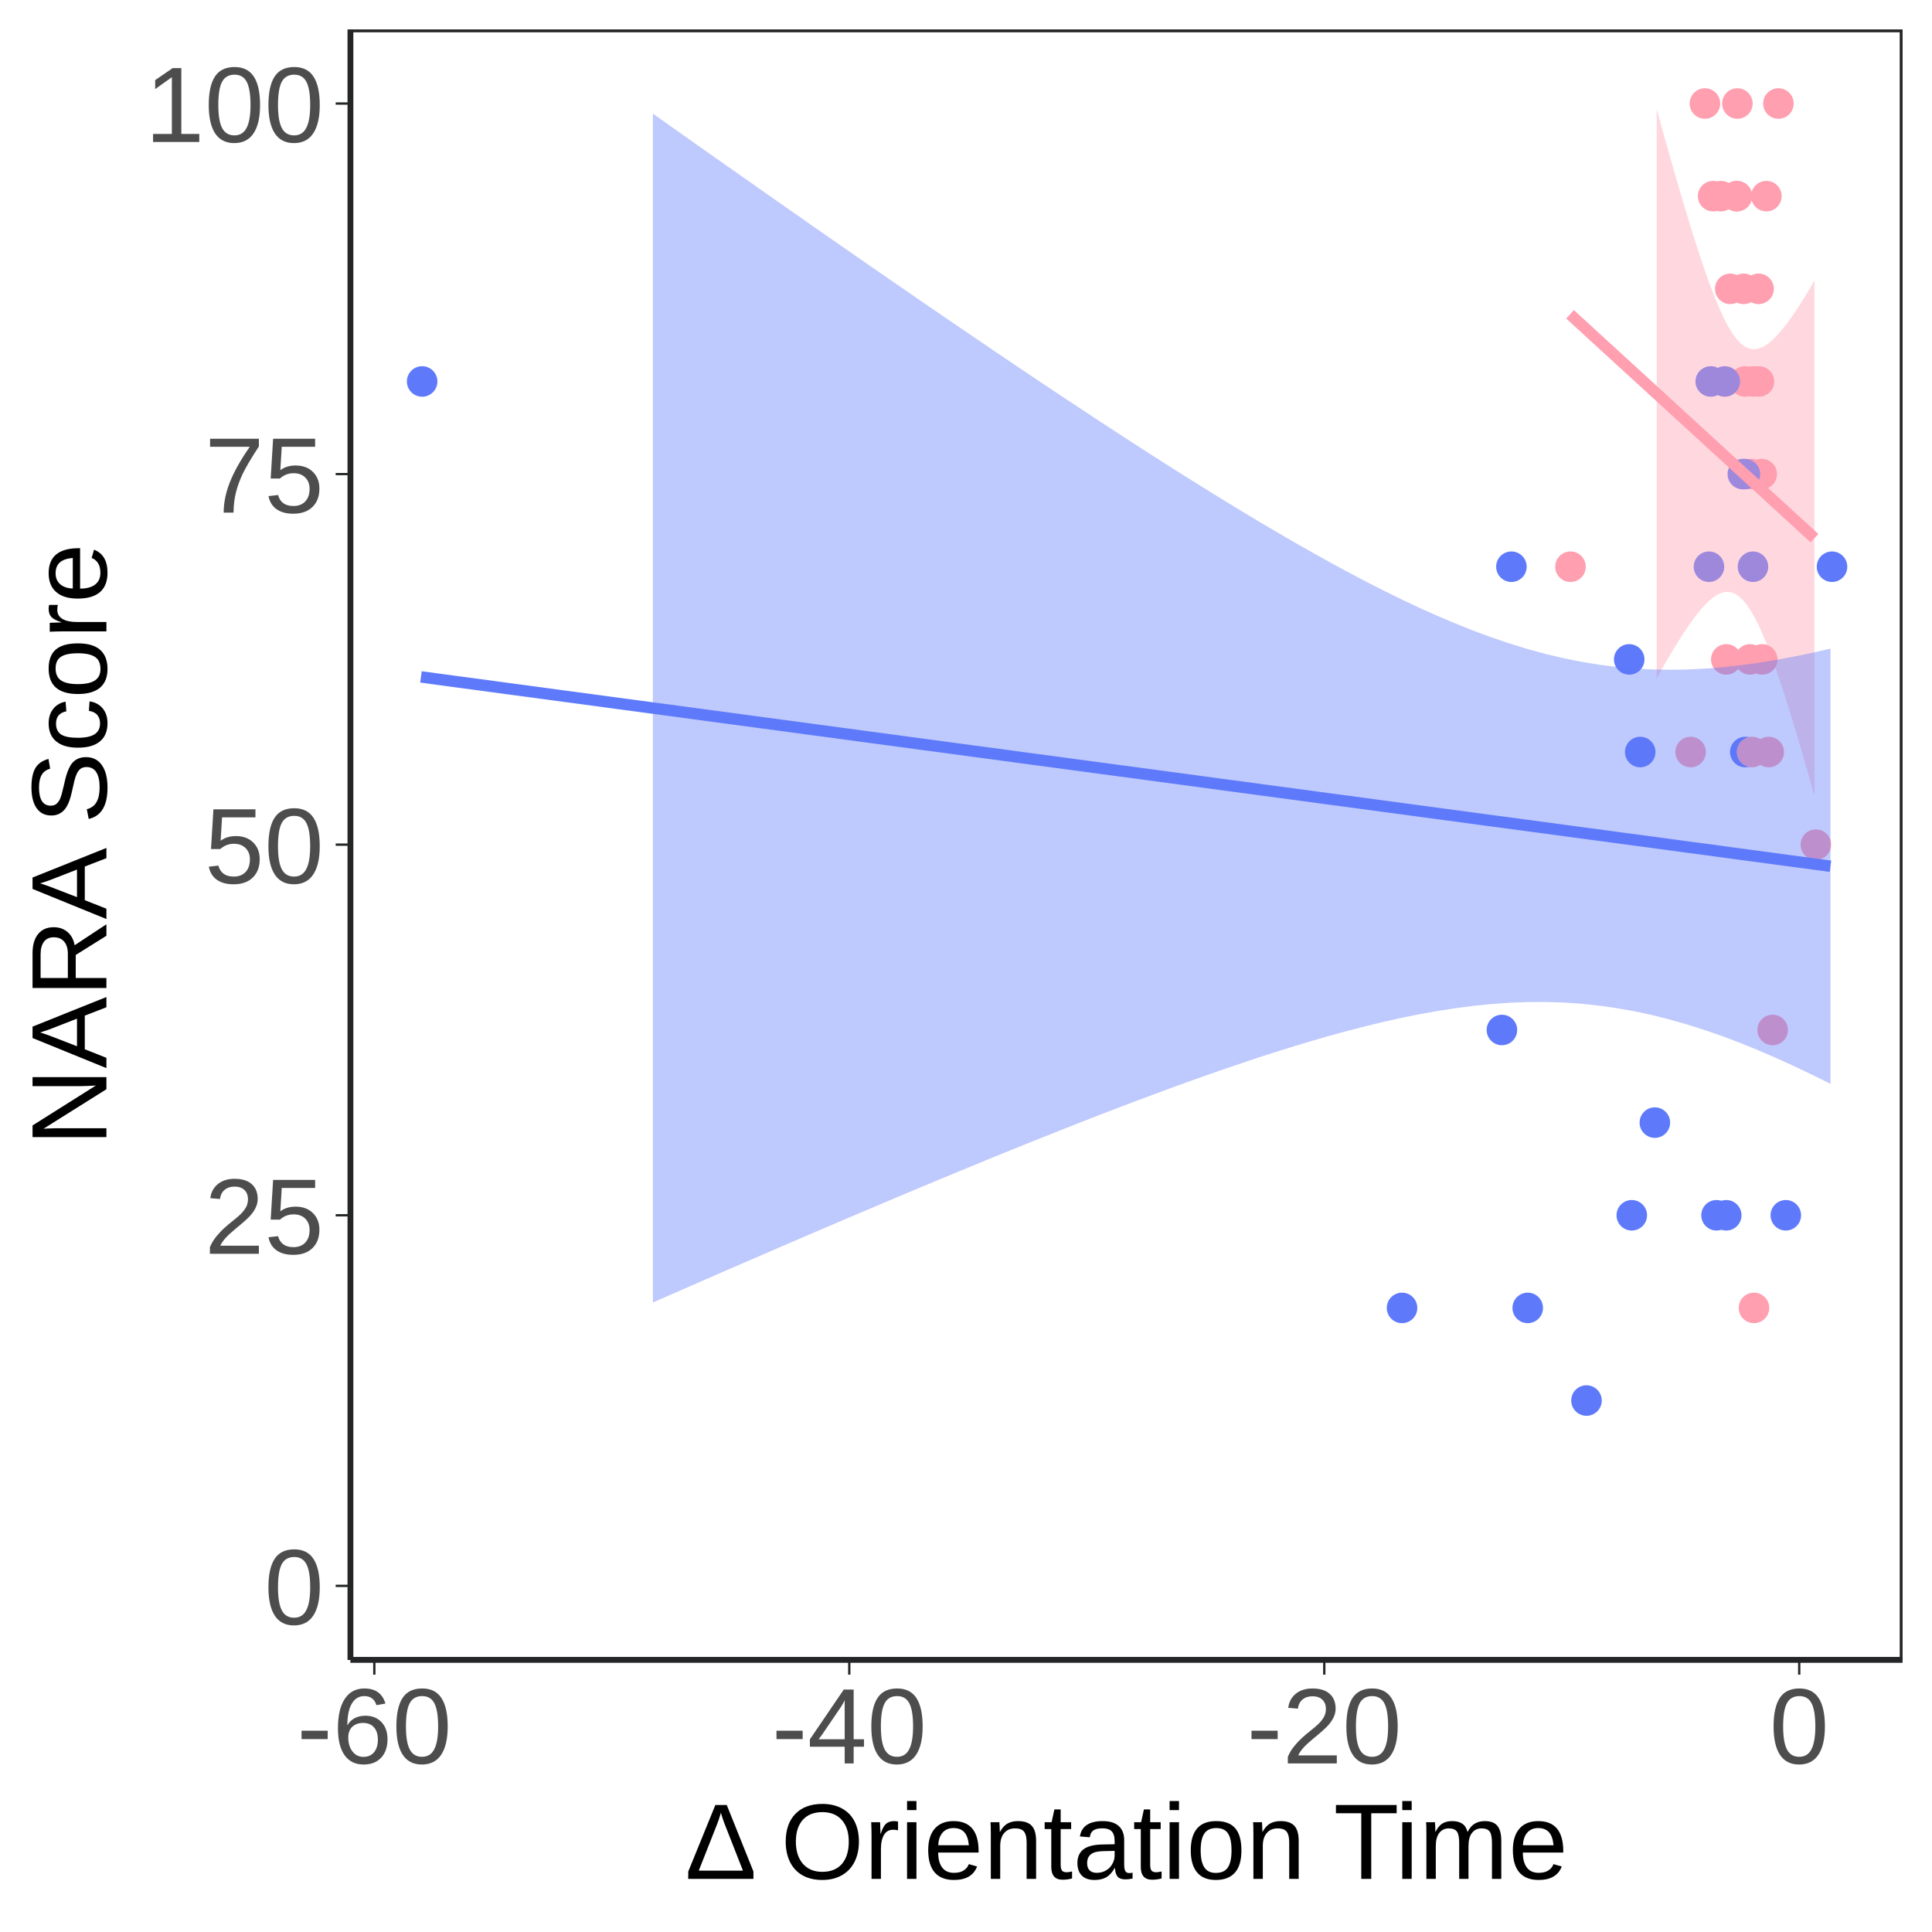
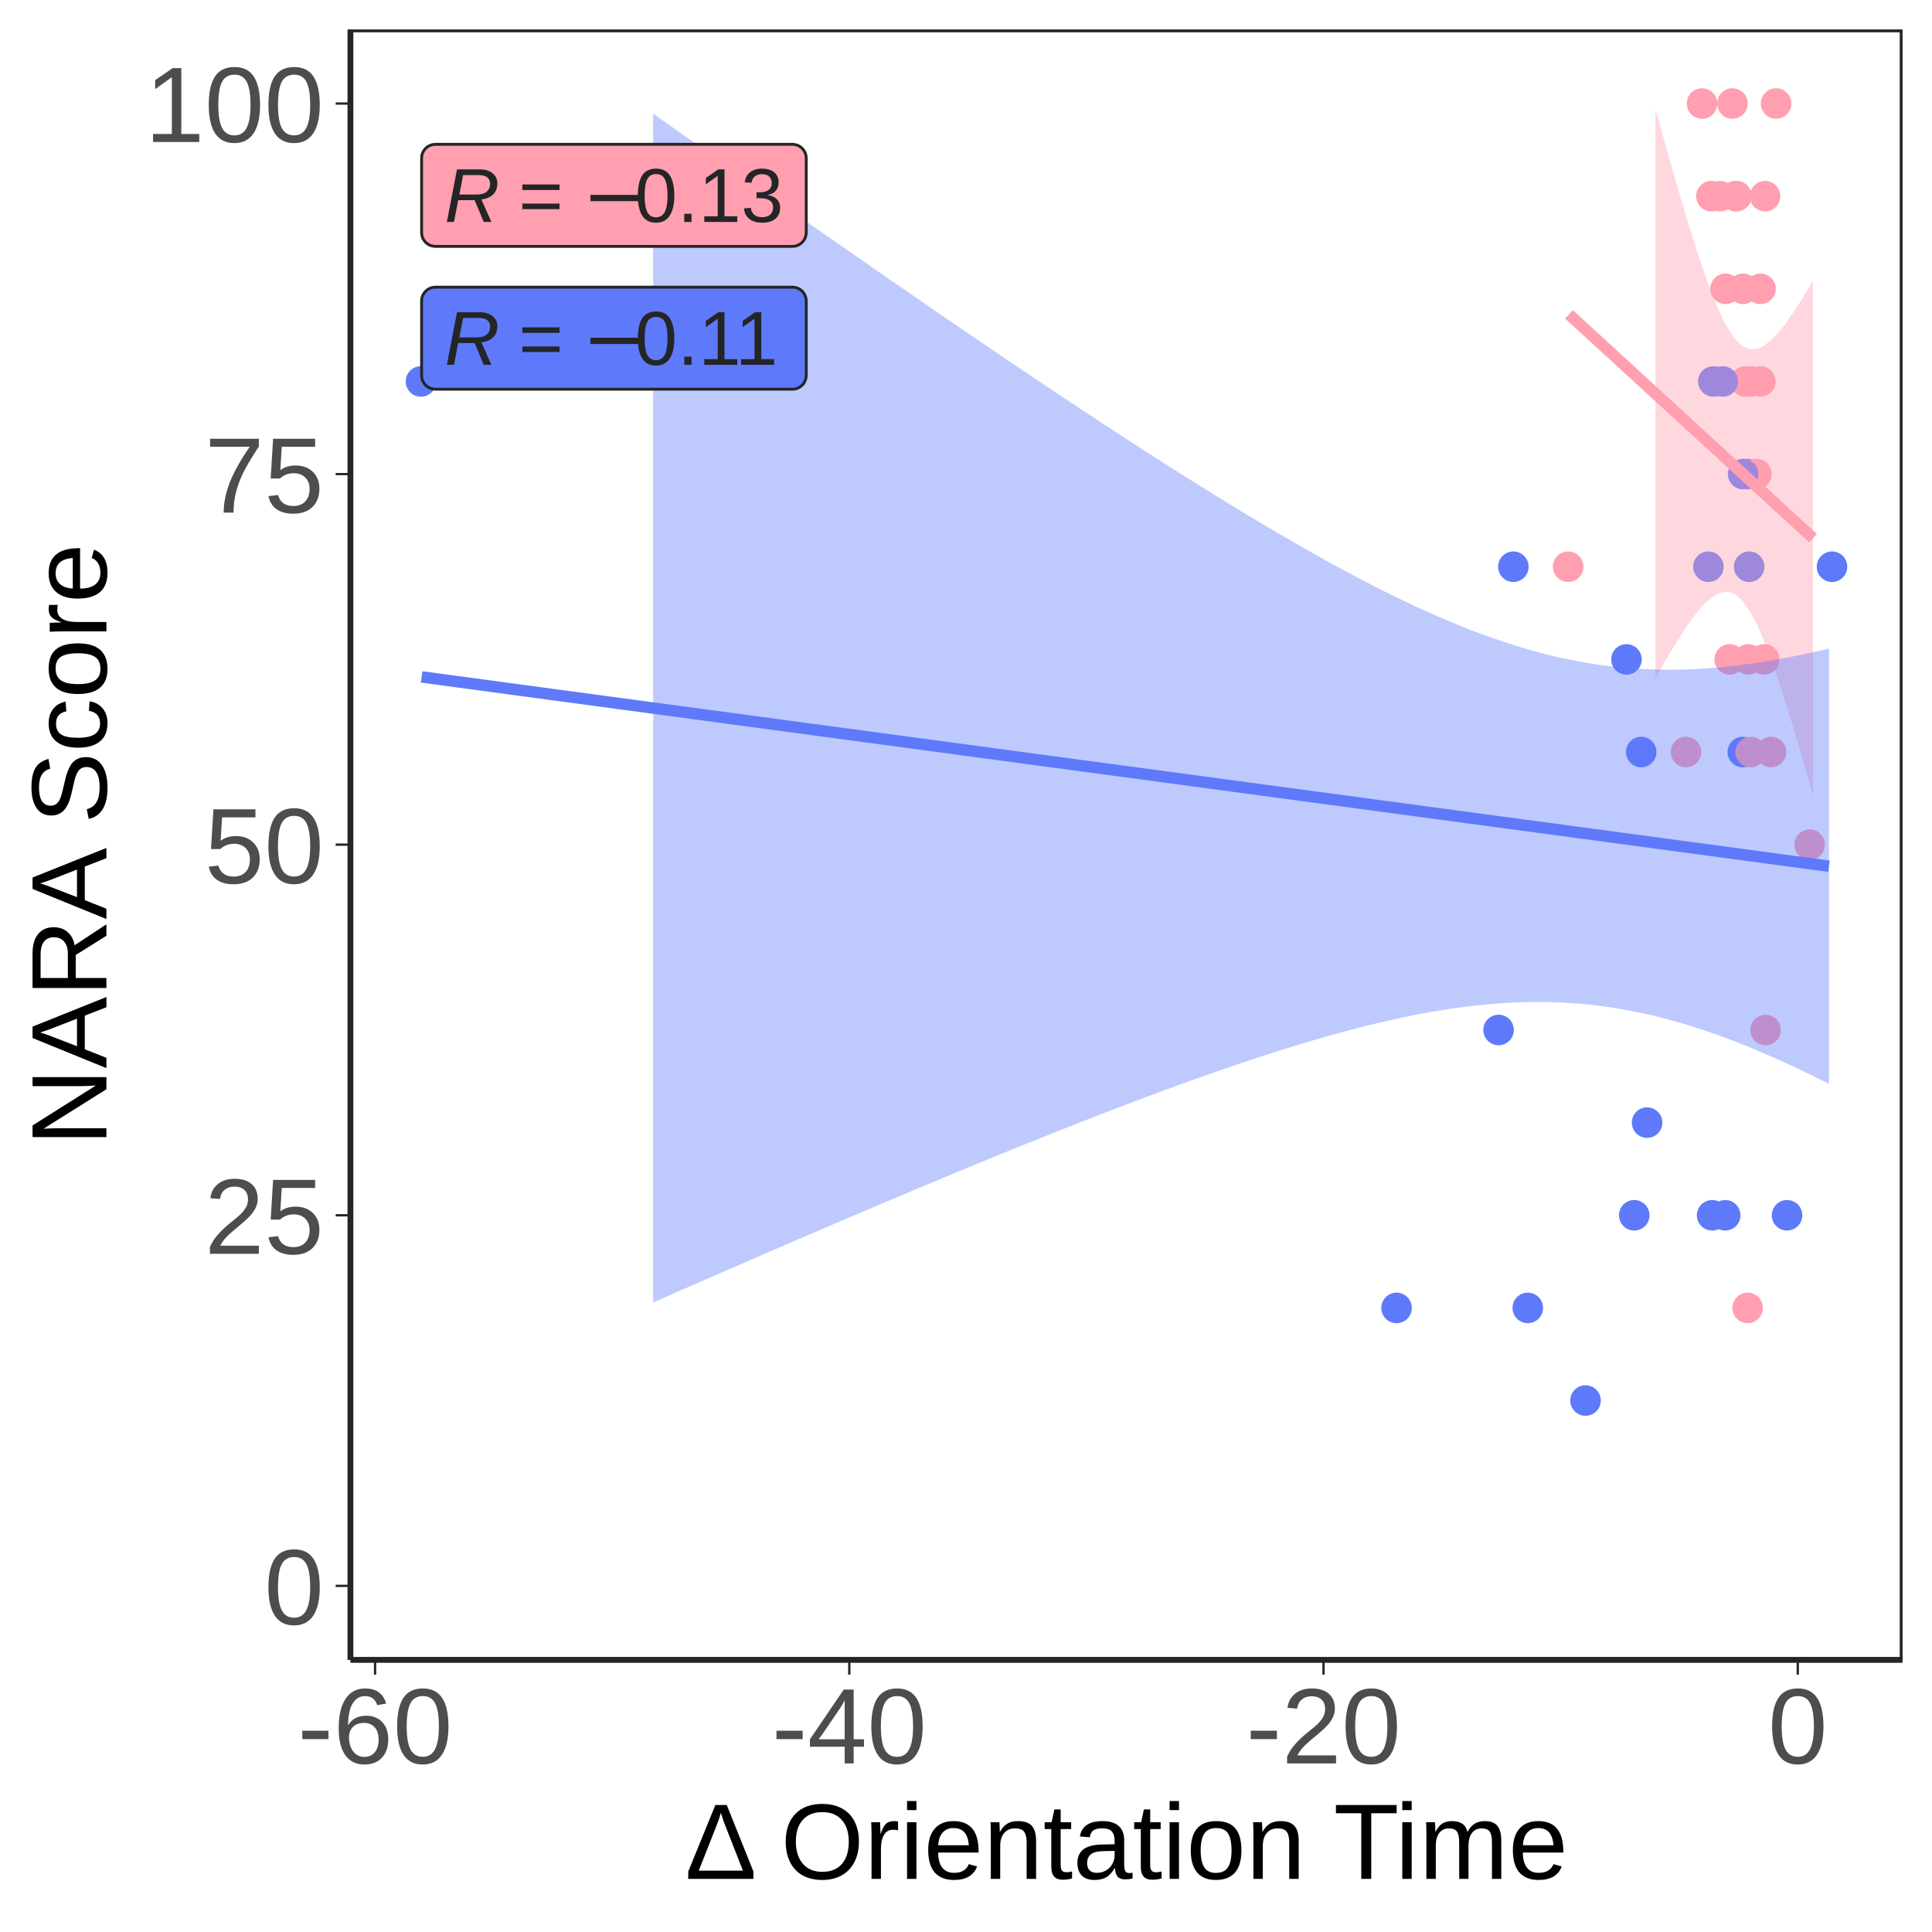
<svg xmlns="http://www.w3.org/2000/svg" class="svglite" width="360.00pt" height="360.00pt" viewBox="0 0 360.00 360.00">
  <defs>
    <style type="text/css">
    .svglite line, .svglite polyline, .svglite polygon, .svglite path, .svglite rect, .svglite circle {
      fill: none;
      stroke: #000000;
      stroke-linecap: round;
      stroke-linejoin: round;
      stroke-miterlimit: 10.00;
    }
    .svglite text {
      white-space: pre;
    }
  </style>
  </defs>
  <rect width="100%" height="100%" style="stroke: none; fill: #FFFFFF;" />
  <defs>
    <clipPath id="cpMC4wMHwzNjAuMDB8MC4wMHwzNjAuMDA=">
      <rect x="0.00" y="0.00" width="360.00" height="360.00" />
    </clipPath>
  </defs>
  <g clip-path="url(#cpMC4wMHwzNjAuMDB8MC4wMHwzNjAuMDA=)">
    <rect x="0.00" y="0.00" width="360.00" height="360.00" style="stroke-width: 1.07; stroke: #FFFFFF; fill: #FFFFFF;" />
  </g>
  <defs>
    <clipPath id="cpNjUuMjl8MzU0LjUyfDUuNDh8MzA5LjMx">
      <rect x="65.29" y="5.48" width="289.23" height="303.83" />
    </clipPath>
  </defs>
  <g clip-path="url(#cpNjUuMjl8MzU0LjUyfDUuNDh8MzA5LjMx)">
    <rect x="65.29" y="5.48" width="289.23" height="303.83" style="stroke-width: 1.07; stroke: #242526; fill: #FFFFFF;" />
-     <circle cx="330.31" cy="191.92" r="2.49" style="stroke-width: 0.71; stroke: #FF9FAF; fill: #FF9FAF;" />
-     <circle cx="317.69" cy="19.29" r="2.49" style="stroke-width: 0.71; stroke: #FF9FAF; fill: #FF9FAF;" />
-     <circle cx="326.40" cy="88.34" r="2.49" style="stroke-width: 0.71; stroke: #FF9FAF; fill: #FF9FAF;" />
-     <circle cx="326.72" cy="71.08" r="2.49" style="stroke-width: 0.71; stroke: #FF9FAF; fill: #FF9FAF;" />
-     <circle cx="320.66" cy="36.55" r="2.49" style="stroke-width: 0.71; stroke: #FF9FAF; fill: #FF9FAF;" />
-     <circle cx="325.21" cy="140.13" r="2.49" style="stroke-width: 0.71; stroke: #5E7AFA; fill: #5E7AFA;" />
-     <circle cx="292.64" cy="105.60" r="2.49" style="stroke-width: 0.71; stroke: #FF9FAF; fill: #FF9FAF;" />
-     <circle cx="329.58" cy="140.13" r="2.49" style="stroke-width: 0.71; stroke: #FF9FAF; fill: #FF9FAF;" />
-     <circle cx="326.10" cy="122.87" r="2.49" style="stroke-width: 0.71; stroke: #FF9FAF; fill: #FF9FAF;" />
-     <circle cx="332.76" cy="226.45" r="2.49" style="stroke-width: 0.71; stroke: #5E7AFA; fill: #5E7AFA;" />
-     <circle cx="319.22" cy="36.55" r="2.49" style="stroke-width: 0.71; stroke: #FF9FAF; fill: #FF9FAF;" />
-     <circle cx="323.74" cy="19.29" r="2.49" style="stroke-width: 0.71; stroke: #FF9FAF; fill: #FF9FAF;" />
-     <circle cx="305.63" cy="140.13" r="2.49" style="stroke-width: 0.71; stroke: #5E7AFA; fill: #5E7AFA;" />
-     <circle cx="318.44" cy="105.60" r="2.49" style="stroke-width: 0.71; stroke: #5E7AFA; fill: #5E7AFA;" />
-     <circle cx="303.58" cy="122.87" r="2.49" style="stroke-width: 0.71; stroke: #5E7AFA; fill: #5E7AFA;" />
-     <circle cx="295.62" cy="260.97" r="2.49" style="stroke-width: 0.71; stroke: #5E7AFA; fill: #5E7AFA;" />
-     <circle cx="279.86" cy="191.92" r="2.49" style="stroke-width: 0.71; stroke: #5E7AFA; fill: #5E7AFA;" />
-     <circle cx="281.63" cy="105.60" r="2.49" style="stroke-width: 0.71; stroke: #5E7AFA; fill: #5E7AFA;" />
-     <circle cx="318.77" cy="71.08" r="2.49" style="stroke-width: 0.71; stroke: #5E7AFA; fill: #5E7AFA;" />
-     <circle cx="326.64" cy="105.60" r="2.49" style="stroke-width: 0.71; stroke: #5E7AFA; fill: #5E7AFA;" />
-     <circle cx="322.41" cy="53.82" r="2.49" style="stroke-width: 0.71; stroke: #FF9FAF; fill: #FF9FAF;" />
-     <circle cx="324.75" cy="88.34" r="2.49" style="stroke-width: 0.71; stroke: #5E7AFA; fill: #5E7AFA;" />
-     <circle cx="321.66" cy="226.45" r="2.49" style="stroke-width: 0.71; stroke: #5E7AFA; fill: #5E7AFA;" />
-     <circle cx="327.76" cy="71.08" r="2.49" style="stroke-width: 0.71; stroke: #FF9FAF; fill: #FF9FAF;" />
-     <circle cx="327.68" cy="53.82" r="2.49" style="stroke-width: 0.71; stroke: #FF9FAF; fill: #FF9FAF;" />
-     <circle cx="328.37" cy="122.87" r="2.49" style="stroke-width: 0.71; stroke: #FF9FAF; fill: #FF9FAF;" />
-     <circle cx="326.46" cy="140.13" r="2.49" style="stroke-width: 0.71; stroke: #FF9FAF; fill: #FF9FAF;" />
-     <circle cx="331.38" cy="19.29" r="2.49" style="stroke-width: 0.71; stroke: #FF9FAF; fill: #FF9FAF;" />
-     <circle cx="321.67" cy="122.87" r="2.49" style="stroke-width: 0.71; stroke: #FF9FAF; fill: #FF9FAF;" />
-     <circle cx="338.36" cy="157.39" r="2.49" style="stroke-width: 0.71; stroke: #FF9FAF; fill: #FF9FAF;" />
-     <circle cx="324.91" cy="53.82" r="2.49" style="stroke-width: 0.71; stroke: #FF9FAF; fill: #FF9FAF;" />
-     <circle cx="328.27" cy="88.34" r="2.49" style="stroke-width: 0.71; stroke: #FF9FAF; fill: #FF9FAF;" />
-     <circle cx="325.16" cy="71.08" r="2.49" style="stroke-width: 0.71; stroke: #FF9FAF; fill: #FF9FAF;" />
-     <circle cx="315.02" cy="140.13" r="2.49" style="stroke-width: 0.71; stroke: #FF9FAF; fill: #FF9FAF;" />
-     <circle cx="326.83" cy="243.71" r="2.49" style="stroke-width: 0.71; stroke: #FF9FAF; fill: #FF9FAF;" />
-     <circle cx="78.66" cy="71.08" r="2.49" style="stroke-width: 0.71; stroke: #5E7AFA; fill: #5E7AFA;" />
-     <circle cx="261.25" cy="243.71" r="2.49" style="stroke-width: 0.71; stroke: #5E7AFA; fill: #5E7AFA;" />
+     <circle cx="328.99" cy="191.92" r="2.49" style="stroke-width: 0.71; stroke: #FF9FAF; fill: #FF9FAF;" />
+     <circle cx="317.15" cy="19.29" r="2.49" style="stroke-width: 0.71; stroke: #FF9FAF; fill: #FF9FAF;" />
+     <circle cx="325.99" cy="88.34" r="2.49" style="stroke-width: 0.71; stroke: #FF9FAF; fill: #FF9FAF;" />
+     <circle cx="326.18" cy="71.08" r="2.49" style="stroke-width: 0.71; stroke: #FF9FAF; fill: #FF9FAF;" />
+     <circle cx="320.50" cy="36.55" r="2.49" style="stroke-width: 0.71; stroke: #FF9FAF; fill: #FF9FAF;" />
+     <circle cx="324.74" cy="140.13" r="2.49" style="stroke-width: 0.71; stroke: #5E7AFA; fill: #5E7AFA;" />
+     <circle cx="292.20" cy="105.60" r="2.49" style="stroke-width: 0.71; stroke: #FF9FAF; fill: #FF9FAF;" />
+     <circle cx="330.01" cy="140.13" r="2.49" style="stroke-width: 0.71; stroke: #FF9FAF; fill: #FF9FAF;" />
+     <circle cx="325.80" cy="122.87" r="2.49" style="stroke-width: 0.71; stroke: #FF9FAF; fill: #FF9FAF;" />
+     <circle cx="332.99" cy="226.45" r="2.49" style="stroke-width: 0.71; stroke: #5E7AFA; fill: #5E7AFA;" />
+     <circle cx="318.90" cy="36.55" r="2.49" style="stroke-width: 0.71; stroke: #FF9FAF; fill: #FF9FAF;" />
+     <circle cx="322.82" cy="19.29" r="2.49" style="stroke-width: 0.71; stroke: #FF9FAF; fill: #FF9FAF;" />
+     <circle cx="305.82" cy="140.13" r="2.49" style="stroke-width: 0.71; stroke: #5E7AFA; fill: #5E7AFA;" />
+     <circle cx="318.34" cy="105.60" r="2.49" style="stroke-width: 0.71; stroke: #5E7AFA; fill: #5E7AFA;" />
+     <circle cx="303.07" cy="122.87" r="2.49" style="stroke-width: 0.71; stroke: #5E7AFA; fill: #5E7AFA;" />
+     <circle cx="295.44" cy="260.97" r="2.49" style="stroke-width: 0.71; stroke: #5E7AFA; fill: #5E7AFA;" />
+     <circle cx="279.24" cy="191.92" r="2.49" style="stroke-width: 0.71; stroke: #5E7AFA; fill: #5E7AFA;" />
+     <circle cx="281.99" cy="105.60" r="2.49" style="stroke-width: 0.71; stroke: #5E7AFA; fill: #5E7AFA;" />
+     <circle cx="319.25" cy="71.08" r="2.49" style="stroke-width: 0.71; stroke: #5E7AFA; fill: #5E7AFA;" />
+     <circle cx="325.93" cy="105.60" r="2.49" style="stroke-width: 0.71; stroke: #5E7AFA; fill: #5E7AFA;" />
+     <circle cx="321.52" cy="53.82" r="2.49" style="stroke-width: 0.71; stroke: #FF9FAF; fill: #FF9FAF;" />
+     <circle cx="325.47" cy="88.34" r="2.49" style="stroke-width: 0.71; stroke: #5E7AFA; fill: #5E7AFA;" />
+     <circle cx="321.47" cy="226.45" r="2.49" style="stroke-width: 0.71; stroke: #5E7AFA; fill: #5E7AFA;" />
+     <circle cx="328.02" cy="71.08" r="2.49" style="stroke-width: 0.71; stroke: #FF9FAF; fill: #FF9FAF;" />
+     <circle cx="328.04" cy="53.82" r="2.49" style="stroke-width: 0.71; stroke: #FF9FAF; fill: #FF9FAF;" />
+     <circle cx="328.74" cy="122.87" r="2.49" style="stroke-width: 0.71; stroke: #FF9FAF; fill: #FF9FAF;" />
+     <circle cx="326.21" cy="140.13" r="2.49" style="stroke-width: 0.71; stroke: #FF9FAF; fill: #FF9FAF;" />
+     <circle cx="330.95" cy="19.29" r="2.49" style="stroke-width: 0.71; stroke: #FF9FAF; fill: #FF9FAF;" />
+     <circle cx="322.30" cy="122.87" r="2.49" style="stroke-width: 0.71; stroke: #FF9FAF; fill: #FF9FAF;" />
+     <circle cx="337.21" cy="157.39" r="2.49" style="stroke-width: 0.71; stroke: #FF9FAF; fill: #FF9FAF;" />
+     <circle cx="324.79" cy="53.82" r="2.49" style="stroke-width: 0.71; stroke: #FF9FAF; fill: #FF9FAF;" />
+     <circle cx="327.30" cy="88.34" r="2.49" style="stroke-width: 0.71; stroke: #FF9FAF; fill: #FF9FAF;" />
+     <circle cx="325.24" cy="71.08" r="2.49" style="stroke-width: 0.71; stroke: #FF9FAF; fill: #FF9FAF;" />
+     <circle cx="314.16" cy="140.13" r="2.49" style="stroke-width: 0.71; stroke: #FF9FAF; fill: #FF9FAF;" />
+     <circle cx="325.65" cy="243.71" r="2.49" style="stroke-width: 0.71; stroke: #FF9FAF; fill: #FF9FAF;" />
+     <circle cx="78.44" cy="71.08" r="2.49" style="stroke-width: 0.71; stroke: #5E7AFA; fill: #5E7AFA;" />
+     <circle cx="260.23" cy="243.71" r="2.49" style="stroke-width: 0.71; stroke: #5E7AFA; fill: #5E7AFA;" />
    <circle cx="341.37" cy="105.60" r="2.49" style="stroke-width: 0.71; stroke: #5E7AFA; fill: #5E7AFA;" />
-     <circle cx="321.39" cy="71.08" r="2.49" style="stroke-width: 0.71; stroke: #5E7AFA; fill: #5E7AFA;" />
-     <circle cx="308.36" cy="209.18" r="2.49" style="stroke-width: 0.71; stroke: #5E7AFA; fill: #5E7AFA;" />
-     <circle cx="319.85" cy="226.45" r="2.49" style="stroke-width: 0.71; stroke: #5E7AFA; fill: #5E7AFA;" />
-     <circle cx="325.14" cy="88.34" r="2.49" style="stroke-width: 0.71; stroke: #5E7AFA; fill: #5E7AFA;" />
-     <circle cx="304.06" cy="226.45" r="2.49" style="stroke-width: 0.71; stroke: #5E7AFA; fill: #5E7AFA;" />
-     <circle cx="284.67" cy="243.71" r="2.49" style="stroke-width: 0.71; stroke: #5E7AFA; fill: #5E7AFA;" />
-     <circle cx="323.67" cy="36.55" r="2.49" style="stroke-width: 0.71; stroke: #FF9FAF; fill: #FF9FAF;" />
-     <circle cx="323.58" cy="36.55" r="2.49" style="stroke-width: 0.71; stroke: #FF9FAF; fill: #FF9FAF;" />
-     <circle cx="329.14" cy="36.55" r="2.49" style="stroke-width: 0.71; stroke: #FF9FAF; fill: #FF9FAF;" />
-     <polygon points="308.70,20.31 309.28,22.40 309.85,24.47 310.43,26.53 311.01,28.58 311.58,30.60 312.16,32.61 312.74,34.60 313.31,36.57 313.89,38.51 314.47,40.42 315.04,42.31 315.62,44.16 316.20,45.97 316.77,47.73 317.35,49.45 317.92,51.12 318.50,52.73 319.08,54.27 319.65,55.73 320.23,57.12 320.81,58.41 321.38,59.61 321.96,60.70 322.54,61.68 323.11,62.55 323.69,63.28 324.27,63.89 324.84,64.37 325.42,64.72 326.00,64.95 326.57,65.06 327.15,65.05 327.73,64.93 328.30,64.72 328.88,64.41 329.45,64.02 330.03,63.56 330.61,63.02 331.18,62.43 331.76,61.78 332.34,61.08 332.91,60.34 333.49,59.55 334.07,58.73 334.64,57.88 335.22,57.00 335.80,56.10 336.37,55.17 336.95,54.22 337.53,53.26 338.10,52.27 338.10,148.29 337.53,146.25 336.95,144.22 336.37,142.22 335.80,140.23 335.22,138.27 334.64,136.34 334.07,134.43 333.49,132.56 332.91,130.72 332.34,128.92 331.76,127.17 331.18,125.46 330.61,123.81 330.03,122.22 329.45,120.70 328.88,119.25 328.30,117.89 327.73,116.62 327.15,115.45 326.57,114.38 326.00,113.43 325.42,112.61 324.84,111.90 324.27,111.33 323.69,110.88 323.11,110.56 322.54,110.37 321.96,110.29 321.38,110.33 320.81,110.47 320.23,110.71 319.65,111.04 319.08,111.45 318.50,111.93 317.92,112.48 317.35,113.09 316.77,113.76 316.20,114.47 315.62,115.22 315.04,116.02 314.47,116.84 313.89,117.70 313.31,118.59 312.74,119.50 312.16,120.43 311.58,121.38 311.01,122.36 310.43,123.34 309.85,124.35 309.28,125.37 308.70,126.40 " style="stroke-width: 0.00; stroke: none; stroke-linecap: butt; fill: #FF9FAF; fill-opacity: 0.40;" />
-     <polyline points="308.70,20.31 309.28,22.40 309.85,24.47 310.43,26.53 311.01,28.58 311.58,30.60 312.16,32.61 312.74,34.60 313.31,36.57 313.89,38.51 314.47,40.42 315.04,42.31 315.62,44.16 316.20,45.97 316.77,47.73 317.35,49.45 317.92,51.12 318.50,52.73 319.08,54.27 319.65,55.73 320.23,57.12 320.81,58.41 321.38,59.61 321.96,60.70 322.54,61.68 323.11,62.55 323.69,63.28 324.27,63.89 324.84,64.37 325.42,64.72 326.00,64.95 326.57,65.06 327.15,65.05 327.73,64.93 328.30,64.72 328.88,64.41 329.45,64.02 330.03,63.56 330.61,63.02 331.18,62.43 331.76,61.78 332.34,61.08 332.91,60.34 333.49,59.55 334.07,58.73 334.64,57.88 335.22,57.00 335.80,56.10 336.37,55.17 336.95,54.22 337.53,53.26 338.10,52.27 " style="stroke-width: 2.13; stroke: none; stroke-linecap: butt;" />
-     <polyline points="338.10,148.29 337.53,146.25 336.95,144.22 336.37,142.22 335.80,140.23 335.22,138.27 334.64,136.34 334.07,134.43 333.49,132.56 332.91,130.72 332.34,128.92 331.76,127.17 331.18,125.46 330.61,123.81 330.03,122.22 329.45,120.70 328.88,119.25 328.30,117.89 327.73,116.62 327.15,115.45 326.57,114.38 326.00,113.43 325.42,112.61 324.84,111.90 324.27,111.33 323.69,110.88 323.11,110.56 322.54,110.37 321.96,110.29 321.38,110.33 320.81,110.47 320.23,110.71 319.65,111.04 319.08,111.45 318.50,111.93 317.92,112.48 317.35,113.09 316.77,113.76 316.20,114.47 315.62,115.22 315.04,116.02 314.47,116.84 313.89,117.70 313.31,118.59 312.74,119.50 312.16,120.43 311.58,121.38 311.01,122.36 310.43,123.34 309.85,124.35 309.28,125.37 308.70,126.40 " style="stroke-width: 2.13; stroke: none; stroke-linecap: butt;" />
-     <polyline points="292.56,58.57 293.14,59.10 293.71,59.63 294.29,60.16 294.87,60.68 295.44,61.21 296.02,61.74 296.59,62.27 297.17,62.80 297.75,63.32 298.32,63.85 298.90,64.38 299.48,64.91 300.05,65.43 300.63,65.96 301.21,66.49 301.78,67.02 302.36,67.55 302.94,68.07 303.51,68.60 304.09,69.13 304.67,69.66 305.24,70.19 305.82,70.71 306.40,71.24 306.97,71.77 307.55,72.30 308.12,72.83 308.70,73.35 309.28,73.88 309.85,74.41 310.43,74.94 311.01,75.47 311.58,75.99 312.16,76.52 312.74,77.05 313.31,77.58 313.89,78.11 314.47,78.63 315.04,79.16 315.62,79.69 316.20,80.22 316.77,80.75 317.35,81.27 317.92,81.80 318.50,82.33 319.08,82.86 319.65,83.39 320.23,83.91 320.81,84.44 321.38,84.97 321.96,85.50 322.54,86.02 323.11,86.55 323.69,87.08 324.27,87.61 324.84,88.14 325.42,88.66 326.00,89.19 326.57,89.72 327.15,90.25 327.73,90.78 328.30,91.30 328.88,91.83 329.45,92.36 330.03,92.89 330.61,93.42 331.18,93.94 331.76,94.47 332.34,95.00 332.91,95.53 333.49,96.06 334.07,96.58 334.64,97.11 335.22,97.64 335.80,98.17 336.37,98.70 336.95,99.22 337.53,99.75 338.10,100.28 " style="stroke-width: 2.13; stroke: #FF9FAF; stroke-linecap: butt;" />
-     <polygon points="121.66,21.18 124.98,23.53 128.31,25.88 131.63,28.23 134.96,30.57 138.28,32.90 141.61,35.24 144.93,37.57 148.26,39.89 151.58,42.22 154.90,44.53 158.23,46.84 161.55,49.15 164.88,51.45 168.20,53.74 171.53,56.03 174.85,58.31 178.18,60.58 181.50,62.84 184.83,65.10 188.15,67.35 191.47,69.58 194.80,71.81 198.12,74.02 201.45,76.22 204.77,78.41 208.10,80.58 211.42,82.74 214.75,84.88 218.07,87.00 221.40,89.10 224.72,91.17 228.04,93.23 231.37,95.25 234.69,97.25 238.02,99.21 241.34,101.14 244.67,103.03 247.99,104.88 251.32,106.68 254.64,108.43 257.97,110.12 261.29,111.75 264.61,113.32 267.94,114.80 271.26,116.21 274.59,117.54 277.91,118.76 281.24,119.89 284.56,120.92 287.89,121.83 291.21,122.62 294.54,123.29 297.86,123.84 301.18,124.27 304.51,124.57 307.83,124.74 311.16,124.80 314.48,124.75 317.81,124.58 321.13,124.31 324.46,123.94 327.78,123.48 331.11,122.93 334.43,122.31 337.76,121.62 341.08,120.86 341.08,201.96 337.76,200.31 334.43,198.72 331.11,197.21 327.78,195.77 324.46,194.41 321.13,193.15 317.81,191.99 314.48,190.93 311.16,189.98 307.83,189.14 304.51,188.43 301.18,187.84 297.86,187.37 294.54,187.02 291.21,186.80 287.89,186.70 284.56,186.72 281.24,186.85 277.91,187.09 274.59,187.42 271.26,187.85 267.94,188.37 264.61,188.96 261.29,189.63 257.97,190.37 254.64,191.17 251.32,192.03 247.99,192.93 244.67,193.89 241.34,194.89 238.02,195.92 234.69,196.99 231.37,198.10 228.04,199.23 224.72,200.39 221.40,201.57 218.07,202.78 214.75,204.01 211.42,205.25 208.10,206.52 204.77,207.79 201.45,209.09 198.12,210.40 194.80,211.72 191.47,213.05 188.15,214.39 184.83,215.74 181.50,217.11 178.18,218.48 174.85,219.86 171.53,221.24 168.20,222.64 164.88,224.04 161.55,225.45 158.23,226.86 154.90,228.28 151.58,229.70 148.26,231.13 144.93,232.56 141.61,234.00 138.28,235.44 134.96,236.88 131.63,238.33 128.31,239.78 124.98,241.24 121.66,242.70 " style="stroke-width: 0.00; stroke: none; stroke-linecap: butt; fill: #5E7AFA; fill-opacity: 0.40;" />
-     <polyline points="121.66,21.18 124.98,23.53 128.31,25.88 131.63,28.23 134.96,30.57 138.28,32.90 141.61,35.24 144.93,37.57 148.26,39.89 151.58,42.22 154.90,44.53 158.23,46.84 161.55,49.15 164.88,51.45 168.20,53.74 171.53,56.03 174.85,58.31 178.18,60.58 181.50,62.84 184.83,65.10 188.15,67.35 191.47,69.58 194.80,71.81 198.12,74.02 201.45,76.22 204.77,78.41 208.10,80.58 211.42,82.74 214.75,84.88 218.07,87.00 221.40,89.10 224.72,91.17 228.04,93.23 231.37,95.25 234.69,97.25 238.02,99.21 241.34,101.14 244.67,103.03 247.99,104.88 251.32,106.68 254.64,108.43 257.97,110.12 261.29,111.75 264.61,113.32 267.94,114.80 271.26,116.21 274.59,117.54 277.91,118.76 281.24,119.89 284.56,120.92 287.89,121.83 291.21,122.62 294.54,123.29 297.86,123.84 301.18,124.27 304.51,124.57 307.83,124.74 311.16,124.80 314.48,124.75 317.81,124.58 321.13,124.31 324.46,123.94 327.78,123.48 331.11,122.93 334.43,122.31 337.76,121.62 341.08,120.86 " style="stroke-width: 2.13; stroke: none; stroke-linecap: butt;" />
-     <polyline points="341.08,201.96 337.76,200.31 334.43,198.72 331.11,197.21 327.78,195.77 324.46,194.41 321.13,193.15 317.81,191.99 314.48,190.93 311.16,189.98 307.83,189.14 304.51,188.43 301.18,187.84 297.86,187.37 294.54,187.02 291.21,186.80 287.89,186.70 284.56,186.72 281.24,186.85 277.91,187.09 274.59,187.42 271.26,187.85 267.94,188.37 264.61,188.96 261.29,189.63 257.97,190.37 254.64,191.17 251.32,192.03 247.99,192.93 244.67,193.89 241.34,194.89 238.02,195.92 234.69,196.99 231.37,198.10 228.04,199.23 224.72,200.39 221.40,201.57 218.07,202.78 214.75,204.01 211.42,205.25 208.10,206.52 204.77,207.79 201.45,209.09 198.12,210.40 194.80,211.72 191.47,213.05 188.15,214.39 184.83,215.74 181.50,217.11 178.18,218.48 174.85,219.86 171.53,221.24 168.20,222.64 164.88,224.04 161.55,225.45 158.23,226.86 154.90,228.28 151.58,229.70 148.26,231.13 144.93,232.56 141.61,234.00 138.28,235.44 134.96,236.88 131.63,238.33 128.31,239.78 124.98,241.24 121.66,242.70 " style="stroke-width: 2.13; stroke: none; stroke-linecap: butt;" />
-     <polyline points="78.44,126.13 81.76,126.58 85.09,127.03 88.41,127.47 91.74,127.92 95.06,128.37 98.39,128.81 101.71,129.26 105.04,129.71 108.36,130.15 111.69,130.60 115.01,131.05 118.33,131.49 121.66,131.94 124.98,132.38 128.31,132.83 131.63,133.28 134.96,133.72 138.28,134.17 141.61,134.62 144.93,135.06 148.26,135.51 151.58,135.96 154.90,136.40 158.23,136.85 161.55,137.30 164.88,137.74 168.20,138.19 171.53,138.64 174.85,139.08 178.18,139.53 181.50,139.98 184.83,140.42 188.15,140.87 191.47,141.32 194.80,141.76 198.12,142.21 201.45,142.66 204.77,143.10 208.10,143.55 211.42,143.99 214.75,144.44 218.07,144.89 221.40,145.33 224.72,145.78 228.04,146.23 231.37,146.67 234.69,147.12 238.02,147.57 241.34,148.01 244.67,148.46 247.99,148.91 251.32,149.35 254.64,149.80 257.97,150.25 261.29,150.69 264.61,151.14 267.94,151.59 271.26,152.03 274.59,152.48 277.91,152.93 281.24,153.37 284.56,153.82 287.89,154.26 291.21,154.71 294.54,155.16 297.86,155.60 301.18,156.05 304.51,156.50 307.83,156.94 311.16,157.39 314.48,157.84 317.81,158.28 321.13,158.73 324.46,159.18 327.78,159.62 331.11,160.07 334.43,160.52 337.76,160.96 341.08,161.41 " style="stroke-width: 2.13; stroke: #5E7AFA; stroke-linecap: butt;" />
+     <circle cx="321.00" cy="71.08" r="2.49" style="stroke-width: 0.71; stroke: #5E7AFA; fill: #5E7AFA;" />
+     <circle cx="306.91" cy="209.18" r="2.49" style="stroke-width: 0.71; stroke: #5E7AFA; fill: #5E7AFA;" />
+     <circle cx="319.03" cy="226.45" r="2.49" style="stroke-width: 0.71; stroke: #5E7AFA; fill: #5E7AFA;" />
+     <circle cx="324.80" cy="88.34" r="2.49" style="stroke-width: 0.71; stroke: #5E7AFA; fill: #5E7AFA;" />
+     <circle cx="304.52" cy="226.45" r="2.49" style="stroke-width: 0.71; stroke: #5E7AFA; fill: #5E7AFA;" />
+     <circle cx="284.68" cy="243.71" r="2.49" style="stroke-width: 0.71; stroke: #5E7AFA; fill: #5E7AFA;" />
+     <circle cx="323.45" cy="36.55" r="2.49" style="stroke-width: 0.71; stroke: #FF9FAF; fill: #FF9FAF;" />
+     <circle cx="323.55" cy="36.55" r="2.49" style="stroke-width: 0.71; stroke: #FF9FAF; fill: #FF9FAF;" />
+     <circle cx="328.89" cy="36.55" r="2.49" style="stroke-width: 0.71; stroke: #FF9FAF; fill: #FF9FAF;" />
+     <polygon points="308.47,20.31 309.05,22.40 309.62,24.47 310.20,26.53 310.78,28.58 311.35,30.60 311.93,32.61 312.50,34.60 313.08,36.57 313.65,38.51 314.23,40.42 314.80,42.31 315.38,44.16 315.96,45.97 316.53,47.73 317.11,49.45 317.68,51.12 318.26,52.73 318.83,54.27 319.41,55.73 319.99,57.12 320.56,58.41 321.14,59.61 321.71,60.70 322.29,61.68 322.86,62.55 323.44,63.28 324.01,63.89 324.59,64.37 325.17,64.72 325.74,64.95 326.32,65.06 326.89,65.05 327.47,64.93 328.04,64.72 328.62,64.41 329.20,64.02 329.77,63.56 330.35,63.02 330.92,62.43 331.50,61.78 332.07,61.08 332.65,60.34 333.22,59.55 333.80,58.73 334.38,57.88 334.95,57.00 335.53,56.10 336.10,55.17 336.68,54.22 337.25,53.26 337.83,52.27 337.83,148.29 337.25,146.25 336.68,144.22 336.10,142.22 335.53,140.23 334.95,138.27 334.38,136.34 333.80,134.43 333.22,132.56 332.65,130.72 332.07,128.92 331.50,127.17 330.92,125.46 330.35,123.81 329.77,122.22 329.20,120.70 328.62,119.25 328.04,117.89 327.47,116.62 326.89,115.45 326.32,114.38 325.74,113.43 325.17,112.61 324.59,111.90 324.01,111.33 323.44,110.88 322.86,110.56 322.29,110.37 321.71,110.29 321.14,110.33 320.56,110.47 319.99,110.71 319.41,111.04 318.83,111.45 318.26,111.93 317.68,112.48 317.11,113.09 316.53,113.76 315.96,114.47 315.38,115.22 314.80,116.02 314.23,116.84 313.65,117.70 313.08,118.59 312.50,119.50 311.93,120.43 311.35,121.38 310.78,122.36 310.20,123.34 309.62,124.35 309.05,125.37 308.47,126.40 " style="stroke-width: 0.00; stroke: none; stroke-linecap: butt; fill: #FF9FAF; fill-opacity: 0.40;" />
+     <polyline points="308.47,20.31 309.05,22.40 309.62,24.47 310.20,26.53 310.78,28.58 311.35,30.60 311.93,32.61 312.50,34.60 313.08,36.57 313.65,38.51 314.23,40.42 314.80,42.31 315.38,44.16 315.96,45.97 316.53,47.73 317.11,49.45 317.68,51.12 318.26,52.73 318.83,54.27 319.41,55.73 319.99,57.12 320.56,58.41 321.14,59.61 321.71,60.70 322.29,61.68 322.86,62.55 323.44,63.28 324.01,63.89 324.59,64.37 325.17,64.72 325.74,64.95 326.32,65.06 326.89,65.05 327.47,64.93 328.04,64.72 328.62,64.41 329.20,64.02 329.77,63.56 330.35,63.02 330.92,62.43 331.50,61.78 332.07,61.08 332.65,60.34 333.22,59.55 333.80,58.73 334.38,57.88 334.95,57.00 335.53,56.10 336.10,55.17 336.68,54.22 337.25,53.26 337.83,52.27 " style="stroke-width: 2.13; stroke: none; stroke-linecap: butt;" />
+     <polyline points="337.83,148.29 337.25,146.25 336.68,144.22 336.10,142.22 335.53,140.23 334.95,138.27 334.38,136.34 333.80,134.43 333.22,132.56 332.65,130.72 332.07,128.92 331.50,127.17 330.92,125.46 330.35,123.81 329.77,122.22 329.20,120.70 328.62,119.25 328.04,117.89 327.47,116.62 326.89,115.45 326.32,114.38 325.74,113.43 325.17,112.61 324.59,111.90 324.01,111.33 323.44,110.88 322.86,110.56 322.29,110.37 321.71,110.29 321.14,110.33 320.56,110.47 319.99,110.71 319.41,111.04 318.83,111.45 318.26,111.93 317.68,112.48 317.11,113.09 316.53,113.76 315.96,114.47 315.38,115.22 314.80,116.02 314.23,116.84 313.65,117.70 313.08,118.59 312.50,119.50 311.93,120.43 311.35,121.38 310.78,122.36 310.20,123.34 309.62,124.35 309.05,125.37 308.47,126.40 " style="stroke-width: 2.13; stroke: none; stroke-linecap: butt;" />
+     <polyline points="292.36,58.57 292.93,59.10 293.51,59.63 294.08,60.16 294.66,60.68 295.23,61.21 295.81,61.74 296.38,62.27 296.96,62.80 297.54,63.32 298.11,63.85 298.69,64.38 299.26,64.91 299.84,65.43 300.41,65.96 300.99,66.49 301.57,67.02 302.14,67.55 302.72,68.07 303.29,68.60 303.87,69.13 304.44,69.66 305.02,70.19 305.59,70.71 306.17,71.24 306.75,71.77 307.32,72.30 307.90,72.83 308.47,73.35 309.05,73.88 309.62,74.41 310.20,74.94 310.78,75.47 311.35,75.99 311.93,76.52 312.50,77.05 313.08,77.58 313.65,78.11 314.23,78.63 314.80,79.16 315.38,79.69 315.96,80.22 316.53,80.75 317.11,81.27 317.68,81.80 318.26,82.33 318.83,82.86 319.41,83.39 319.99,83.91 320.56,84.44 321.14,84.97 321.71,85.50 322.29,86.02 322.86,86.55 323.44,87.08 324.01,87.61 324.59,88.14 325.17,88.66 325.74,89.19 326.32,89.72 326.89,90.25 327.47,90.78 328.04,91.30 328.62,91.83 329.20,92.36 329.77,92.89 330.35,93.42 330.92,93.94 331.50,94.47 332.07,95.00 332.65,95.53 333.22,96.06 333.80,96.58 334.38,97.11 334.95,97.64 335.53,98.17 336.10,98.70 336.68,99.22 337.25,99.75 337.83,100.28 " style="stroke-width: 2.13; stroke: #FF9FAF; stroke-linecap: butt;" />
+     <polygon points="121.71,21.18 125.03,23.53 128.35,25.88 131.67,28.23 134.99,30.57 138.31,32.90 141.63,35.24 144.95,37.57 148.27,39.89 151.59,42.22 154.91,44.53 158.23,46.84 161.55,49.15 164.87,51.45 168.19,53.74 171.51,56.03 174.83,58.31 178.15,60.58 181.46,62.84 184.78,65.10 188.10,67.35 191.42,69.58 194.74,71.81 198.06,74.02 201.38,76.22 204.70,78.41 208.02,80.58 211.34,82.74 214.66,84.88 217.98,87.00 221.30,89.10 224.62,91.17 227.94,93.23 231.26,95.25 234.58,97.25 237.90,99.21 241.22,101.14 244.54,103.03 247.86,104.88 251.18,106.68 254.49,108.43 257.81,110.12 261.13,111.75 264.45,113.32 267.77,114.80 271.09,116.21 274.41,117.54 277.73,118.76 281.05,119.89 284.37,120.92 287.69,121.83 291.01,122.62 294.33,123.29 297.65,123.84 300.97,124.27 304.29,124.57 307.61,124.74 310.93,124.80 314.25,124.75 317.57,124.58 320.89,124.31 324.20,123.94 327.52,123.48 330.84,122.93 334.16,122.31 337.48,121.62 340.80,120.86 340.80,201.96 337.48,200.31 334.16,198.72 330.84,197.21 327.52,195.77 324.20,194.41 320.89,193.15 317.57,191.99 314.25,190.93 310.93,189.98 307.61,189.14 304.29,188.43 300.97,187.84 297.65,187.37 294.33,187.02 291.01,186.80 287.69,186.70 284.37,186.72 281.05,186.85 277.73,187.09 274.41,187.42 271.09,187.85 267.77,188.37 264.45,188.96 261.13,189.63 257.81,190.37 254.49,191.17 251.18,192.03 247.86,192.93 244.54,193.89 241.22,194.89 237.90,195.92 234.58,196.99 231.26,198.10 227.94,199.23 224.62,200.39 221.30,201.57 217.98,202.78 214.66,204.01 211.34,205.25 208.02,206.52 204.70,207.79 201.38,209.09 198.06,210.40 194.74,211.72 191.42,213.05 188.10,214.39 184.78,215.74 181.46,217.11 178.15,218.48 174.83,219.86 171.51,221.24 168.19,222.64 164.87,224.04 161.55,225.45 158.23,226.86 154.91,228.28 151.59,229.70 148.27,231.13 144.95,232.56 141.63,234.00 138.31,235.44 134.99,236.88 131.67,238.33 128.35,239.78 125.03,241.24 121.71,242.70 " style="stroke-width: 0.00; stroke: none; stroke-linecap: butt; fill: #5E7AFA; fill-opacity: 0.40;" />
+     <polyline points="121.71,21.18 125.03,23.53 128.35,25.88 131.67,28.23 134.99,30.57 138.31,32.90 141.63,35.24 144.95,37.57 148.27,39.89 151.59,42.22 154.91,44.53 158.23,46.84 161.55,49.15 164.87,51.45 168.19,53.74 171.51,56.03 174.83,58.31 178.15,60.58 181.46,62.84 184.78,65.10 188.10,67.35 191.42,69.58 194.74,71.81 198.06,74.02 201.38,76.22 204.70,78.41 208.02,80.58 211.34,82.74 214.66,84.88 217.98,87.00 221.30,89.10 224.62,91.17 227.94,93.23 231.26,95.25 234.58,97.25 237.90,99.21 241.22,101.14 244.54,103.03 247.86,104.88 251.18,106.68 254.49,108.43 257.81,110.12 261.13,111.75 264.45,113.32 267.77,114.80 271.09,116.21 274.41,117.54 277.73,118.76 281.05,119.89 284.37,120.92 287.69,121.83 291.01,122.62 294.33,123.29 297.65,123.84 300.97,124.27 304.29,124.57 307.61,124.74 310.93,124.80 314.25,124.75 317.57,124.58 320.89,124.31 324.20,123.94 327.52,123.48 330.84,122.93 334.16,122.31 337.48,121.62 340.80,120.86 " style="stroke-width: 2.13; stroke: none; stroke-linecap: butt;" />
+     <polyline points="340.80,201.96 337.48,200.31 334.16,198.72 330.84,197.21 327.52,195.77 324.20,194.41 320.89,193.15 317.57,191.99 314.25,190.93 310.93,189.98 307.61,189.14 304.29,188.43 300.97,187.84 297.65,187.37 294.33,187.02 291.01,186.80 287.69,186.70 284.37,186.72 281.05,186.85 277.73,187.09 274.41,187.42 271.09,187.85 267.77,188.37 264.45,188.96 261.13,189.63 257.81,190.37 254.49,191.17 251.18,192.03 247.86,192.93 244.54,193.89 241.22,194.89 237.90,195.92 234.58,196.99 231.26,198.10 227.94,199.23 224.62,200.39 221.30,201.57 217.98,202.78 214.66,204.01 211.34,205.25 208.02,206.52 204.70,207.79 201.38,209.09 198.06,210.40 194.74,211.72 191.42,213.05 188.10,214.39 184.78,215.74 181.46,217.11 178.15,218.48 174.83,219.86 171.51,221.24 168.19,222.64 164.87,224.04 161.55,225.45 158.23,226.86 154.91,228.28 151.59,229.70 148.27,231.13 144.95,232.56 141.63,234.00 138.31,235.44 134.99,236.88 131.67,238.33 128.35,239.78 125.03,241.24 121.71,242.70 " style="stroke-width: 2.13; stroke: none; stroke-linecap: butt;" />
+     <polyline points="78.56,126.13 81.88,126.58 85.20,127.03 88.52,127.47 91.84,127.92 95.16,128.37 98.48,128.81 101.80,129.26 105.12,129.71 108.44,130.15 111.75,130.60 115.07,131.05 118.39,131.49 121.71,131.94 125.03,132.38 128.35,132.83 131.67,133.28 134.99,133.72 138.31,134.17 141.63,134.62 144.95,135.06 148.27,135.51 151.59,135.96 154.91,136.40 158.23,136.85 161.55,137.30 164.87,137.74 168.19,138.19 171.51,138.64 174.83,139.08 178.15,139.53 181.46,139.98 184.78,140.42 188.10,140.87 191.42,141.32 194.74,141.76 198.06,142.21 201.38,142.66 204.70,143.10 208.02,143.55 211.34,143.99 214.66,144.44 217.98,144.89 221.30,145.33 224.62,145.78 227.94,146.23 231.26,146.67 234.58,147.12 237.90,147.57 241.22,148.01 244.54,148.46 247.86,148.91 251.18,149.35 254.49,149.80 257.81,150.25 261.13,150.69 264.45,151.14 267.77,151.59 271.09,152.03 274.41,152.48 277.73,152.93 281.05,153.37 284.37,153.82 287.69,154.26 291.01,154.71 294.33,155.16 297.65,155.60 300.97,156.05 304.29,156.50 307.61,156.94 310.93,157.39 314.25,157.84 317.57,158.28 320.89,158.73 324.20,159.18 327.52,159.62 330.84,160.07 334.16,160.52 337.48,160.96 340.80,161.41 " style="stroke-width: 2.13; stroke: #5E7AFA; stroke-linecap: butt;" />
+     <polygon points="81.12,45.91 147.67,45.91 147.56,45.90 147.97,45.89 148.38,45.81 148.76,45.66 149.12,45.45 149.44,45.19 149.71,44.88 149.93,44.54 150.09,44.16 150.19,43.76 150.23,43.35 150.23,43.35 150.23,29.46 150.23,29.46 150.19,29.04 150.09,28.64 149.93,28.27 149.71,27.92 149.44,27.61 149.12,27.35 148.76,27.14 148.38,27.00 147.97,26.91 147.67,26.89 81.12,26.89 81.43,26.91 81.02,26.90 80.61,26.95 80.21,27.06 79.84,27.24 79.50,27.47 79.20,27.76 78.96,28.09 78.76,28.45 78.63,28.84 78.57,29.25 78.56,29.46 78.56,43.35 78.57,43.14 78.57,43.55 78.63,43.96 78.76,44.35 78.96,44.71 79.20,45.04 79.50,45.33 79.84,45.56 80.21,45.74 80.61,45.85 81.02,45.90 " style="stroke-width: 0.53; stroke: #242526; fill: #FF9FAF;" />
+     <text x="82.83" y="41.36" style="font-size: 14.23px; font-style: italic;fill: #242526; font-family: &quot;Arial&quot;;" textLength="10.27px" lengthAdjust="spacingAndGlyphs">R</text>
+     <text x="93.09" y="41.36" style="font-size: 14.23px;fill: #242526; font-family: &quot;Symbol&quot;;" textLength="3.56px" lengthAdjust="spacingAndGlyphs"> </text>
+     <text x="96.65" y="41.36" style="font-size: 14.23px;fill: #242526; font-family: &quot;Arial&quot;;" textLength="8.30px" lengthAdjust="spacingAndGlyphs">=</text>
+     <text x="104.95" y="41.36" style="font-size: 14.23px;fill: #242526; font-family: &quot;Symbol&quot;;" textLength="3.56px" lengthAdjust="spacingAndGlyphs"> </text>
+     <text x="108.51" y="41.36" style="font-size: 14.23px;fill: #242526; font-family: &quot;Symbol&quot;;" textLength="7.80px" lengthAdjust="spacingAndGlyphs">−</text>
+     <text x="118.29" y="41.36" style="font-size: 14.23px;fill: #242526; font-family: &quot;Arial&quot;;" textLength="27.67px" lengthAdjust="spacingAndGlyphs">0.13</text>
+     <polygon points="81.12,72.52 147.67,72.52 147.56,72.52 147.97,72.50 148.38,72.42 148.76,72.28 149.12,72.07 149.44,71.81 149.71,71.50 149.93,71.15 150.09,70.77 150.19,70.37 150.23,69.96 150.23,69.96 150.23,56.07 150.23,56.07 150.19,55.66 150.09,55.26 149.93,54.88 149.71,54.53 149.44,54.23 149.12,53.96 148.76,53.76 148.38,53.61 147.97,53.53 147.67,53.51 81.12,53.51 81.43,53.53 81.02,53.51 80.61,53.56 80.21,53.68 79.84,53.85 79.50,54.09 79.20,54.37 78.96,54.70 78.76,55.07 78.63,55.46 78.57,55.87 78.56,56.07 78.56,69.96 78.57,69.76 78.57,70.17 78.63,70.58 78.76,70.97 78.96,71.33 79.20,71.66 79.50,71.95 79.84,72.18 80.21,72.36 80.61,72.47 81.02,72.52 " style="stroke-width: 0.53; stroke: #242526; fill: #5E7AFA;" />
+     <text x="82.83" y="67.98" style="font-size: 14.23px; font-style: italic;fill: #242526; font-family: &quot;Arial&quot;;" textLength="10.27px" lengthAdjust="spacingAndGlyphs">R</text>
+     <text x="93.09" y="67.98" style="font-size: 14.23px;fill: #242526; font-family: &quot;Symbol&quot;;" textLength="3.56px" lengthAdjust="spacingAndGlyphs"> </text>
+     <text x="96.65" y="67.98" style="font-size: 14.23px;fill: #242526; font-family: &quot;Arial&quot;;" textLength="8.30px" lengthAdjust="spacingAndGlyphs">=</text>
+     <text x="104.95" y="67.98" style="font-size: 14.23px;fill: #242526; font-family: &quot;Symbol&quot;;" textLength="3.56px" lengthAdjust="spacingAndGlyphs"> </text>
+     <text x="108.51" y="67.98" style="font-size: 14.23px;fill: #242526; font-family: &quot;Symbol&quot;;" textLength="7.80px" lengthAdjust="spacingAndGlyphs">−</text>
+     <text x="118.29" y="67.98" style="font-size: 14.23px;fill: #242526; font-family: &quot;Arial&quot;;" textLength="27.67px" lengthAdjust="spacingAndGlyphs">0.11</text>
  </g>
  <g clip-path="url(#cpMC4wMHwzNjAuMDB8MC4wMHwzNjAuMDA=)">
    <polyline points="65.29,309.31 65.29,5.48 " style="stroke-width: 1.07; stroke: #242526; stroke-linecap: butt;" />
    <text x="60.36" y="302.67" text-anchor="end" style="font-size: 20.00px;fill: #4D4D4D; font-family: &quot;Arial&quot;;" textLength="11.12px" lengthAdjust="spacingAndGlyphs">0</text>
    <text x="60.36" y="233.62" text-anchor="end" style="font-size: 20.00px;fill: #4D4D4D; font-family: &quot;Arial&quot;;" textLength="22.25px" lengthAdjust="spacingAndGlyphs">25</text>
    <text x="60.36" y="164.57" text-anchor="end" style="font-size: 20.00px;fill: #4D4D4D; font-family: &quot;Arial&quot;;" textLength="22.25px" lengthAdjust="spacingAndGlyphs">50</text>
    <text x="60.36" y="95.52" text-anchor="end" style="font-size: 20.00px;fill: #4D4D4D; font-family: &quot;Arial&quot;;" textLength="22.25px" lengthAdjust="spacingAndGlyphs">75</text>
    <text x="60.36" y="26.46" text-anchor="end" style="font-size: 20.00px;fill: #4D4D4D; font-family: &quot;Arial&quot;;" textLength="33.37px" lengthAdjust="spacingAndGlyphs">100</text>
    <polyline points="62.55,295.50 65.29,295.50 " style="stroke-width: 0.43; stroke: #242526; stroke-linecap: butt;" />
    <polyline points="62.55,226.45 65.29,226.45 " style="stroke-width: 0.43; stroke: #242526; stroke-linecap: butt;" />
    <polyline points="62.55,157.39 65.29,157.39 " style="stroke-width: 0.43; stroke: #242526; stroke-linecap: butt;" />
    <polyline points="62.55,88.34 65.29,88.34 " style="stroke-width: 0.43; stroke: #242526; stroke-linecap: butt;" />
    <polyline points="62.55,19.29 65.29,19.29 " style="stroke-width: 0.43; stroke: #242526; stroke-linecap: butt;" />
    <polyline points="65.29,309.31 354.52,309.31 " style="stroke-width: 1.07; stroke: #242526; stroke-linecap: butt;" />
-     <polyline points="69.75,312.05 69.75,309.31 " style="stroke-width: 0.43; stroke: #242526; stroke-linecap: butt;" />
+     <polyline points="69.89,312.05 69.89,309.31 " style="stroke-width: 0.43; stroke: #242526; stroke-linecap: butt;" />
    <polyline points="158.25,312.05 158.25,309.31 " style="stroke-width: 0.43; stroke: #242526; stroke-linecap: butt;" />
-     <polyline points="246.76,312.05 246.76,309.31 " style="stroke-width: 0.43; stroke: #242526; stroke-linecap: butt;" />
-     <polyline points="335.26,312.05 335.26,309.31 " style="stroke-width: 0.43; stroke: #242526; stroke-linecap: butt;" />
-     <text x="69.75" y="328.59" text-anchor="middle" style="font-size: 20.00px;fill: #4D4D4D; font-family: &quot;Arial&quot;;" textLength="28.91px" lengthAdjust="spacingAndGlyphs">-60</text>
+     <polyline points="246.62,312.05 246.62,309.31 " style="stroke-width: 0.43; stroke: #242526; stroke-linecap: butt;" />
+     <polyline points="334.99,312.05 334.99,309.31 " style="stroke-width: 0.43; stroke: #242526; stroke-linecap: butt;" />
+     <text x="69.89" y="328.59" text-anchor="middle" style="font-size: 20.00px;fill: #4D4D4D; font-family: &quot;Arial&quot;;" textLength="28.91px" lengthAdjust="spacingAndGlyphs">-60</text>
    <text x="158.25" y="328.59" text-anchor="middle" style="font-size: 20.00px;fill: #4D4D4D; font-family: &quot;Arial&quot;;" textLength="28.91px" lengthAdjust="spacingAndGlyphs">-40</text>
-     <text x="246.76" y="328.59" text-anchor="middle" style="font-size: 20.00px;fill: #4D4D4D; font-family: &quot;Arial&quot;;" textLength="28.91px" lengthAdjust="spacingAndGlyphs">-20</text>
-     <text x="335.26" y="328.59" text-anchor="middle" style="font-size: 20.00px;fill: #4D4D4D; font-family: &quot;Arial&quot;;" textLength="11.12px" lengthAdjust="spacingAndGlyphs">0</text>
+     <text x="246.62" y="328.59" text-anchor="middle" style="font-size: 20.00px;fill: #4D4D4D; font-family: &quot;Arial&quot;;" textLength="28.91px" lengthAdjust="spacingAndGlyphs">-20</text>
+     <text x="334.99" y="328.59" text-anchor="middle" style="font-size: 20.00px;fill: #4D4D4D; font-family: &quot;Arial&quot;;" textLength="11.12px" lengthAdjust="spacingAndGlyphs">0</text>
    <text x="209.91" y="350.10" text-anchor="middle" style="font-size: 20.00px; font-family: &quot;Arial&quot;;" textLength="167.85px" lengthAdjust="spacingAndGlyphs">Δ Orientation Time</text>
    <text transform="translate(19.83,157.39) rotate(-90)" text-anchor="middle" style="font-size: 20.00px; font-family: &quot;Arial&quot;;" textLength="113.38px" lengthAdjust="spacingAndGlyphs">NARA Score</text>
  </g>
</svg>
